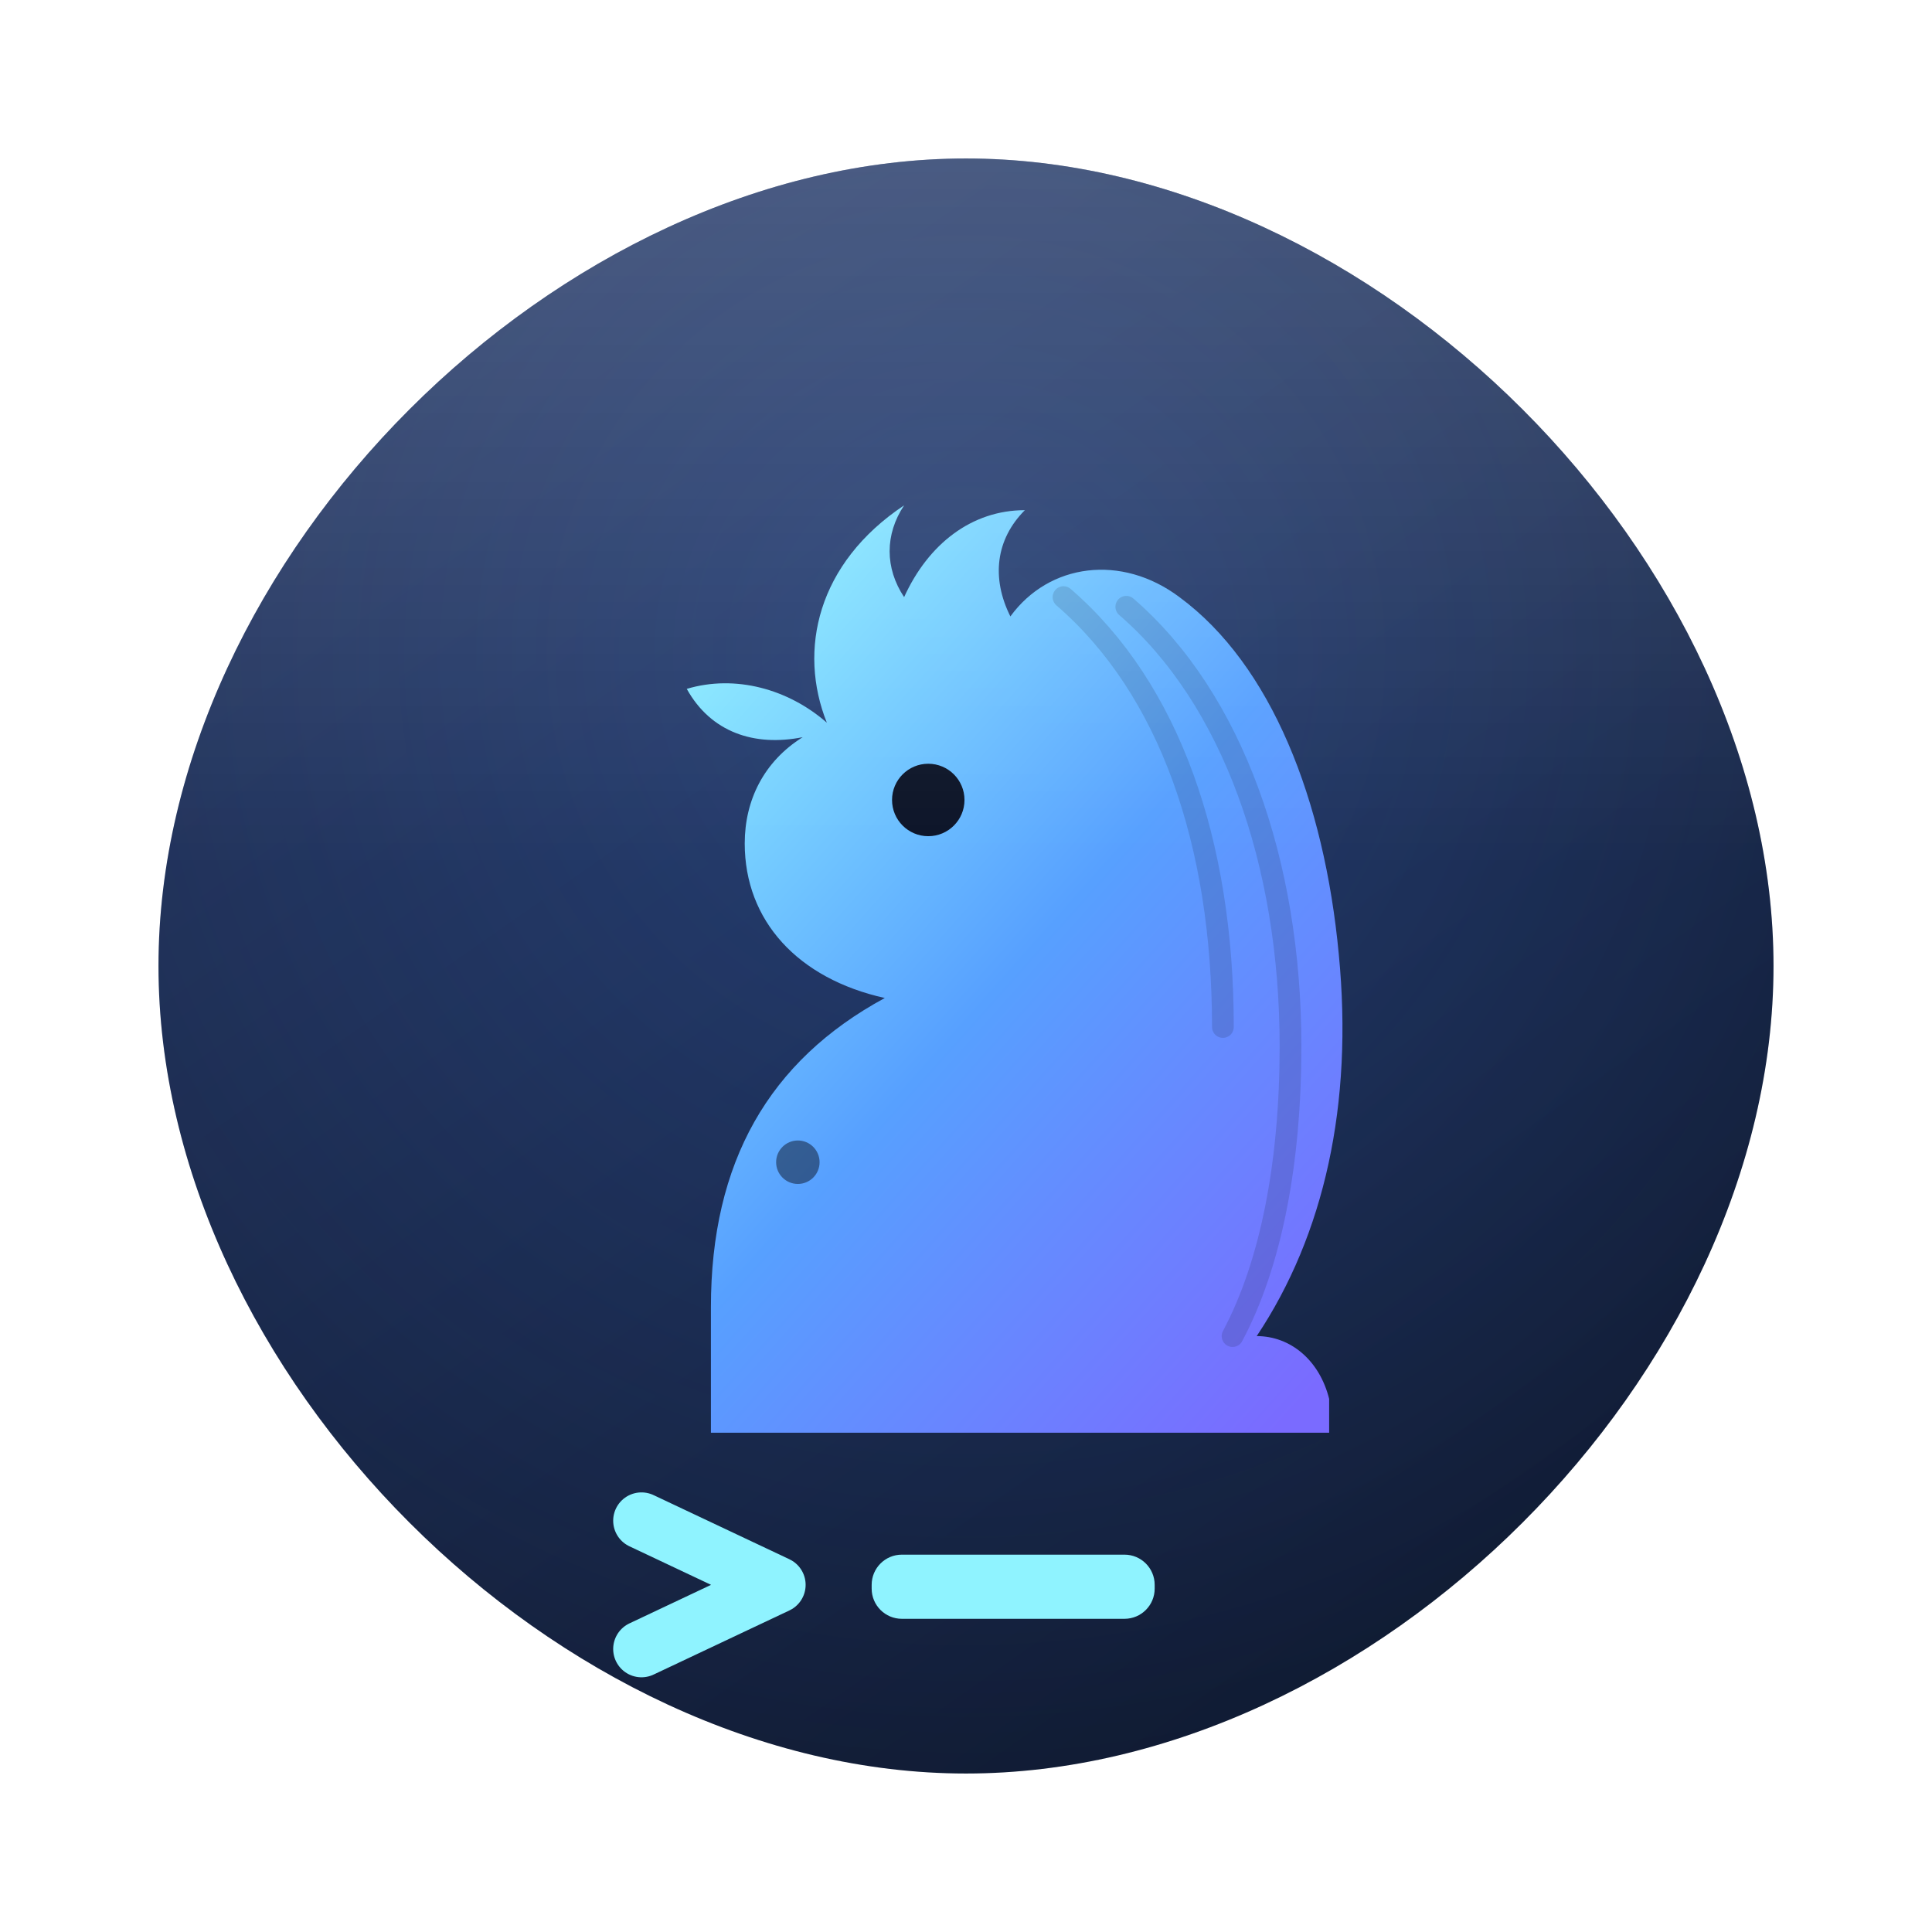
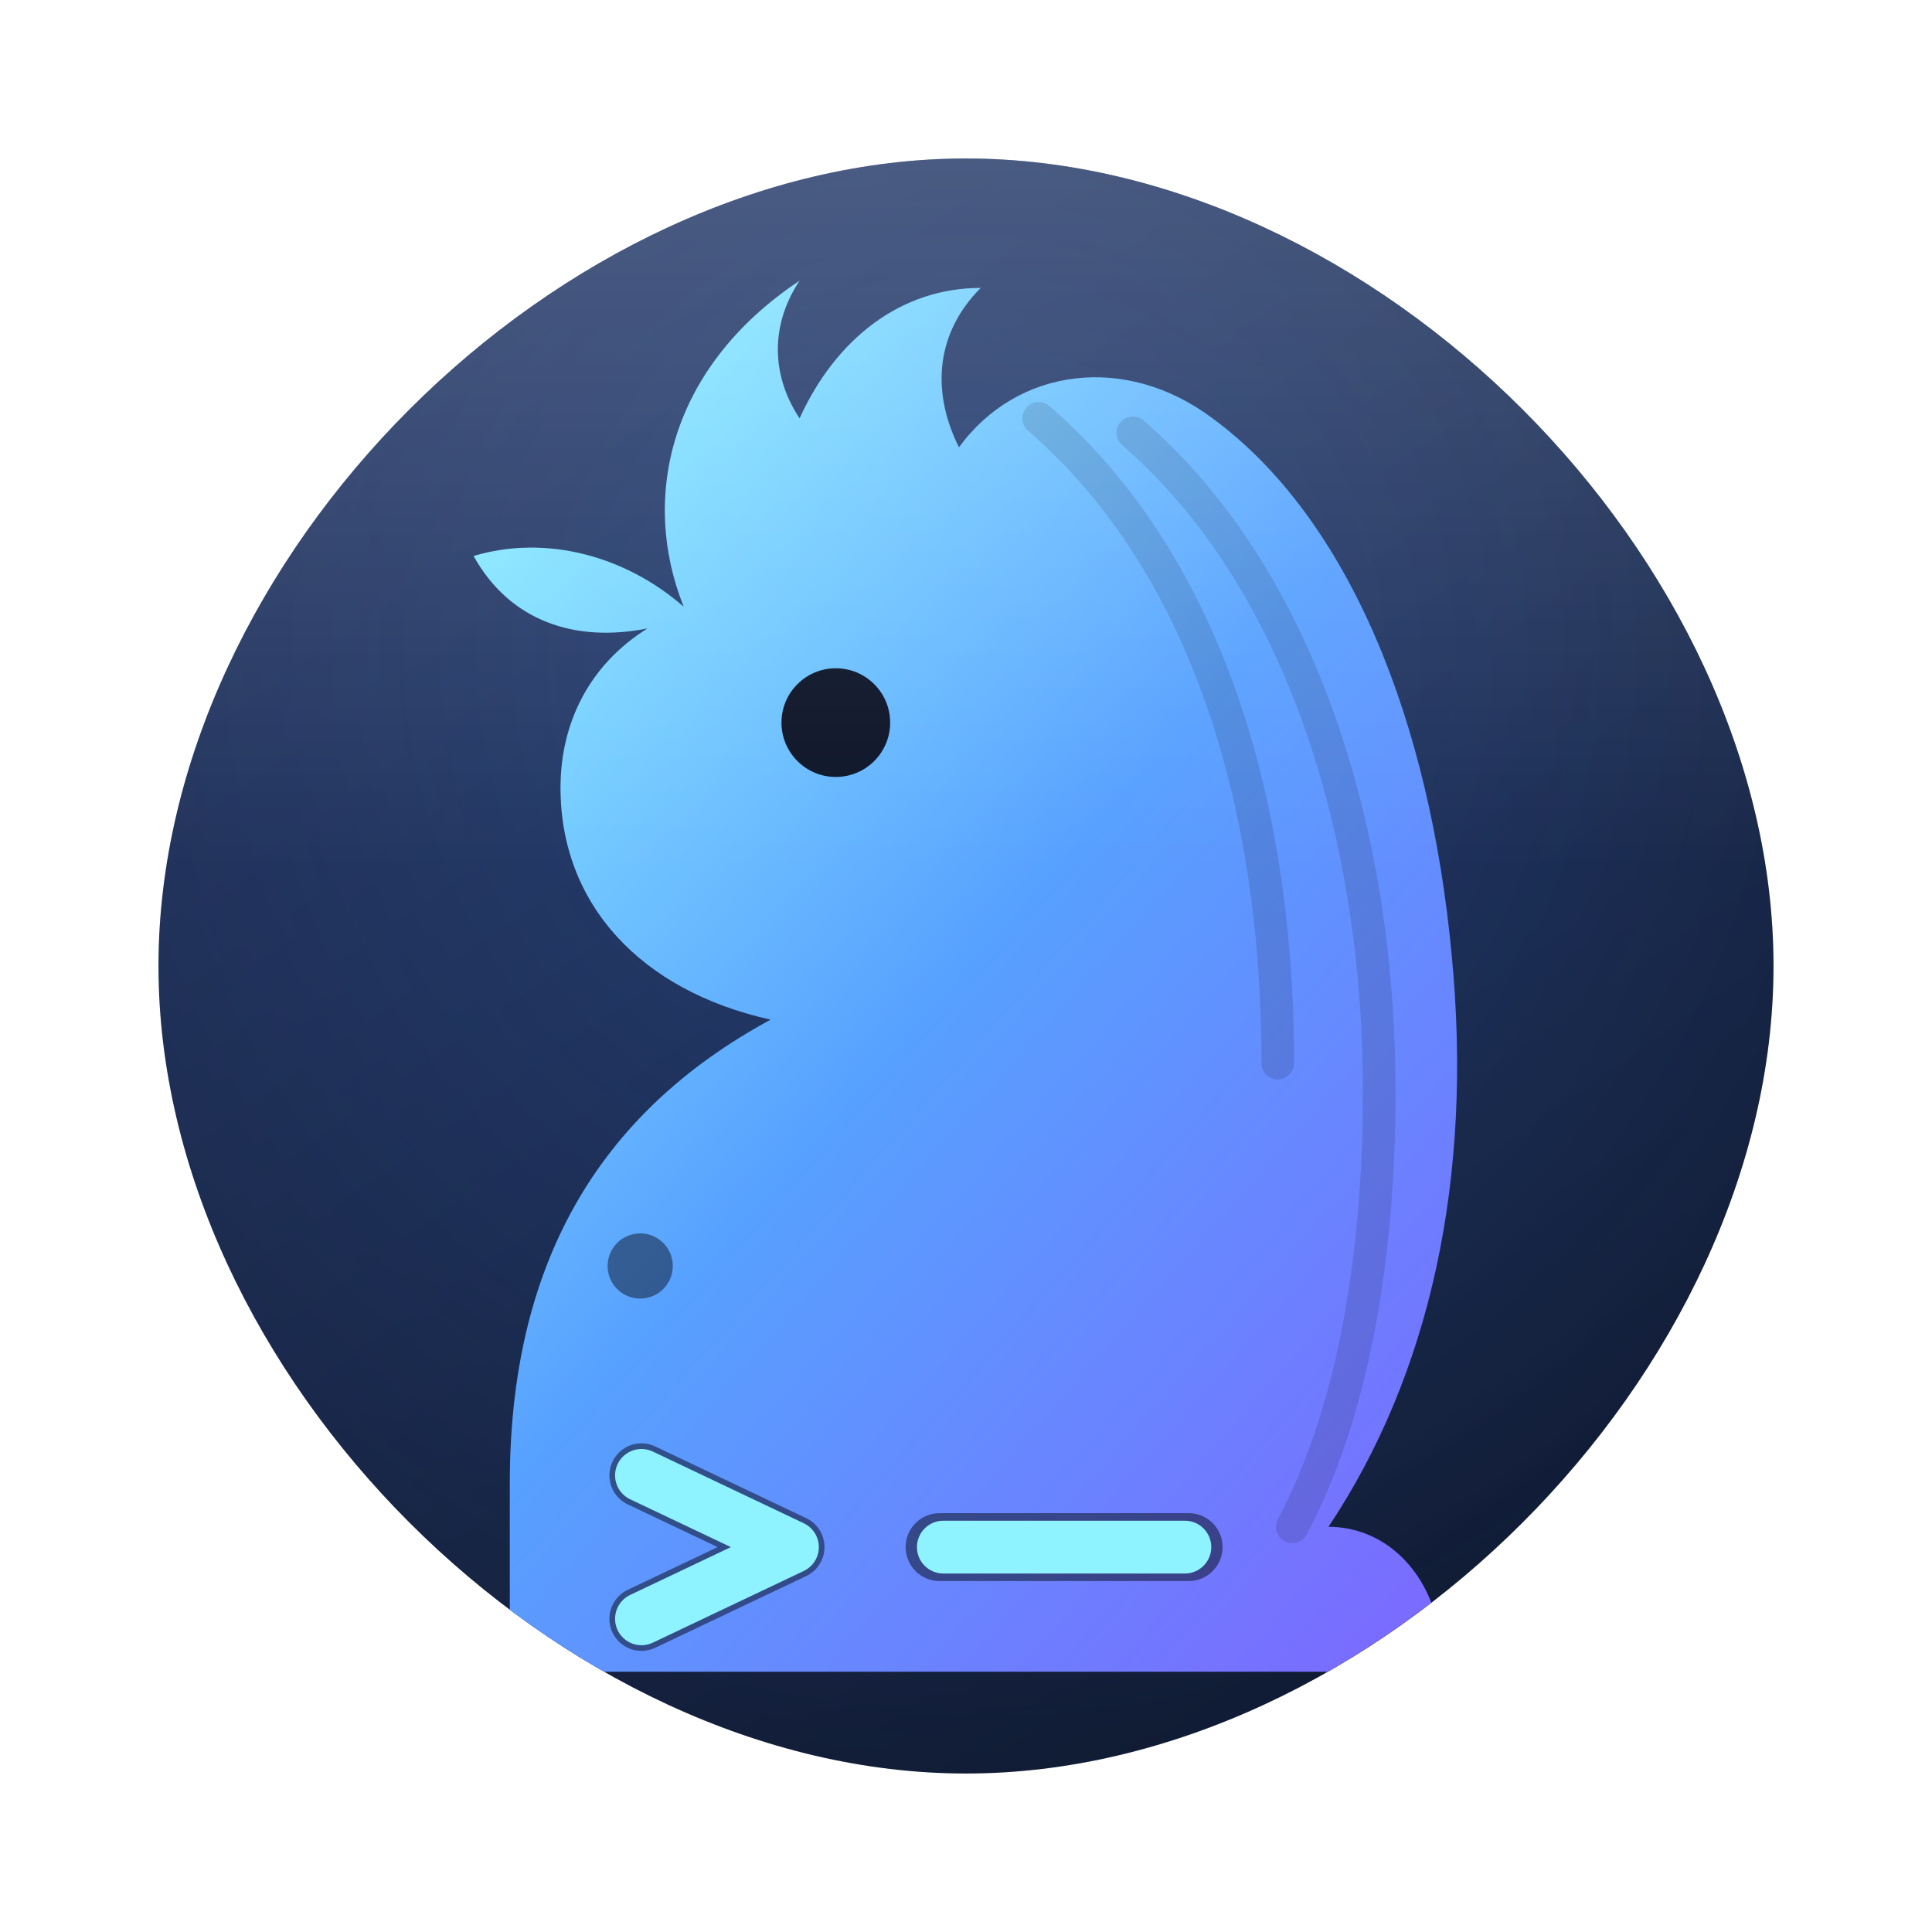
<svg xmlns="http://www.w3.org/2000/svg" width="1024" height="1024" viewBox="0 0 1024 1024">
  <defs>
    <clipPath id="sq">
      <path d="M512 84 C 296 84 84 296 84 512 C 84 728 296 940 512 940 C 728 940 940 728 940 512 C 940 296 728 84 512 84 Z" />
    </clipPath>
    <linearGradient id="bg" x1="0.15" y1="0" x2="0.85" y2="1">
      <stop offset="0" stop-color="#243154" />
      <stop offset="0.5" stop-color="#141f3a" />
      <stop offset="1" stop-color="#080e1c" />
    </linearGradient>
    <radialGradient id="glow" cx="0.5" cy="0.34" r="0.72">
      <stop offset="0" stop-color="#4f8cff" stop-opacity="0.28" />
      <stop offset="1" stop-color="#4f8cff" stop-opacity="0" />
    </radialGradient>
    <linearGradient id="accent" x1="0.1" y1="0" x2="0.9" y2="1">
      <stop offset="0" stop-color="#8ff3ff" />
      <stop offset="0.5" stop-color="#57a0ff" />
      <stop offset="1" stop-color="#7a6bff" />
    </linearGradient>
    <linearGradient id="topsheen" x1="0" y1="0" x2="0" y2="1">
      <stop offset="0" stop-color="#ffffff" stop-opacity="0.20" />
      <stop offset="0.45" stop-color="#ffffff" stop-opacity="0" />
    </linearGradient>
  </defs>
  <g clip-path="url(#sq)">
    <rect width="1024" height="1024" fill="url(#bg)" />
    <rect width="1024" height="1024" fill="url(#glow)" />
-     <g transform="translate(300 232) scale(1.28)">
+     <g transform="translate(155 95) scale(1.92)">
      <path fill="url(#accent)" d="         M 60 360         C 60 300 84 258 132 232         C 96 224 74 200 74 168         C 74 150 82 134 98 124         C 78 128 60 122 50 104         C 70 98 92 104 108 118         C 96 88 104 52 140 28         C 132 40 132 54 140 66         C 150 44 168 30 190 30         C 178 42 176 58 184 74         C 200 52 230 48 254 66         C 292 94 314 150 320 214         C 326 276 314 330 286 372         C 300 372 312 382 316 398         L 316 412         L 60 412         Z" />
      <circle cx="150" cy="150" r="15" fill="#0c1428" />
      <circle cx="96" cy="300" r="9" fill="#0c1428" opacity="0.5" />
      <g fill="none" stroke="#0c1428" stroke-width="9" opacity="0.15" stroke-linecap="round">
        <path d="M232 70 C 276 108 300 176 300 252 C 300 300 292 342 276 372" />
        <path d="M206 66 C 250 104 272 168 272 244" />
      </g>
    </g>
-     <path d="M340 806 L 412 840 L 340 874" fill="none" stroke="#8ff3ff" stroke-width="30" stroke-linecap="round" stroke-linejoin="round" />
-     <rect x="462" y="824" width="150" height="34" rx="16" fill="#8ff3ff" />
+     <path d="M340 782 L 420 820 L 340 858" fill="none" stroke="#0c1428" stroke-width="34" stroke-linecap="round" stroke-linejoin="round" opacity="0.55" />
+     <rect x="480" y="802" width="168" height="36" rx="18" fill="#0c1428" opacity="0.55" />
+     <path d="M340 782 L 420 820 L 340 858" fill="none" stroke="#8ff3ff" stroke-width="28" stroke-linecap="round" stroke-linejoin="round" />
+     <rect x="486" y="806" width="156" height="28" rx="14" fill="#8ff3ff" />
    <rect width="1024" height="1024" fill="url(#topsheen)" />
  </g>
</svg>
